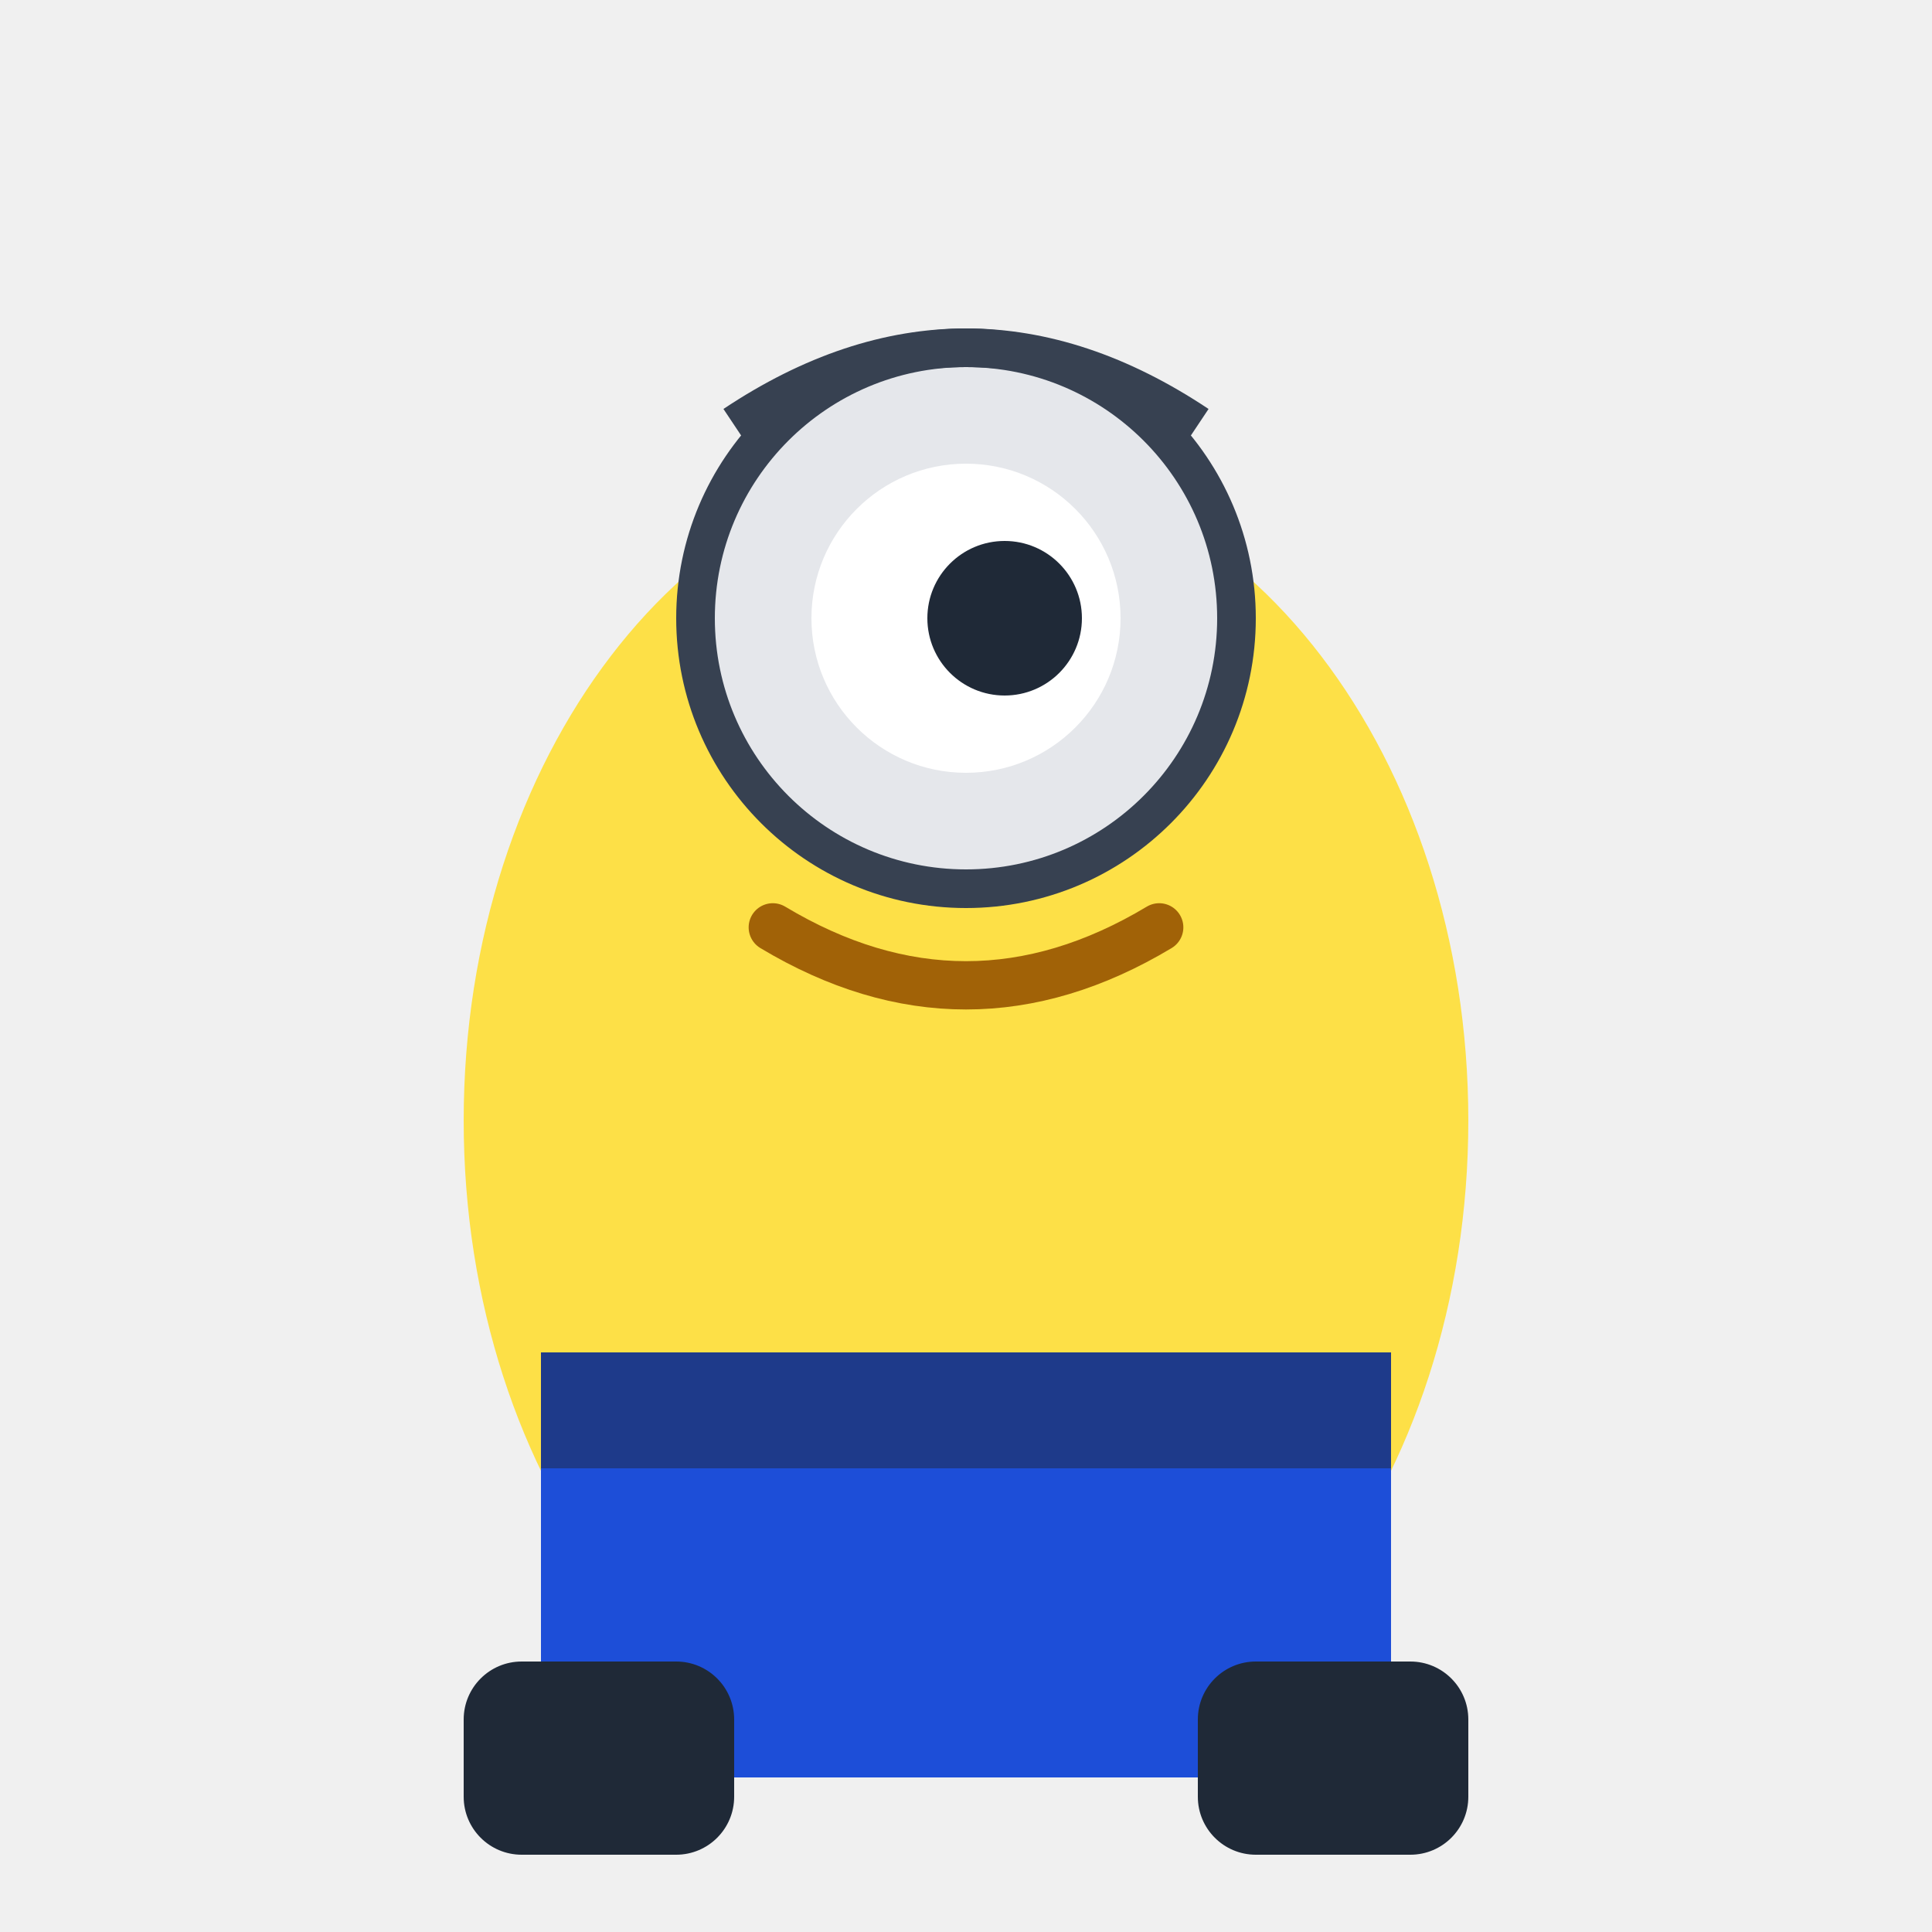
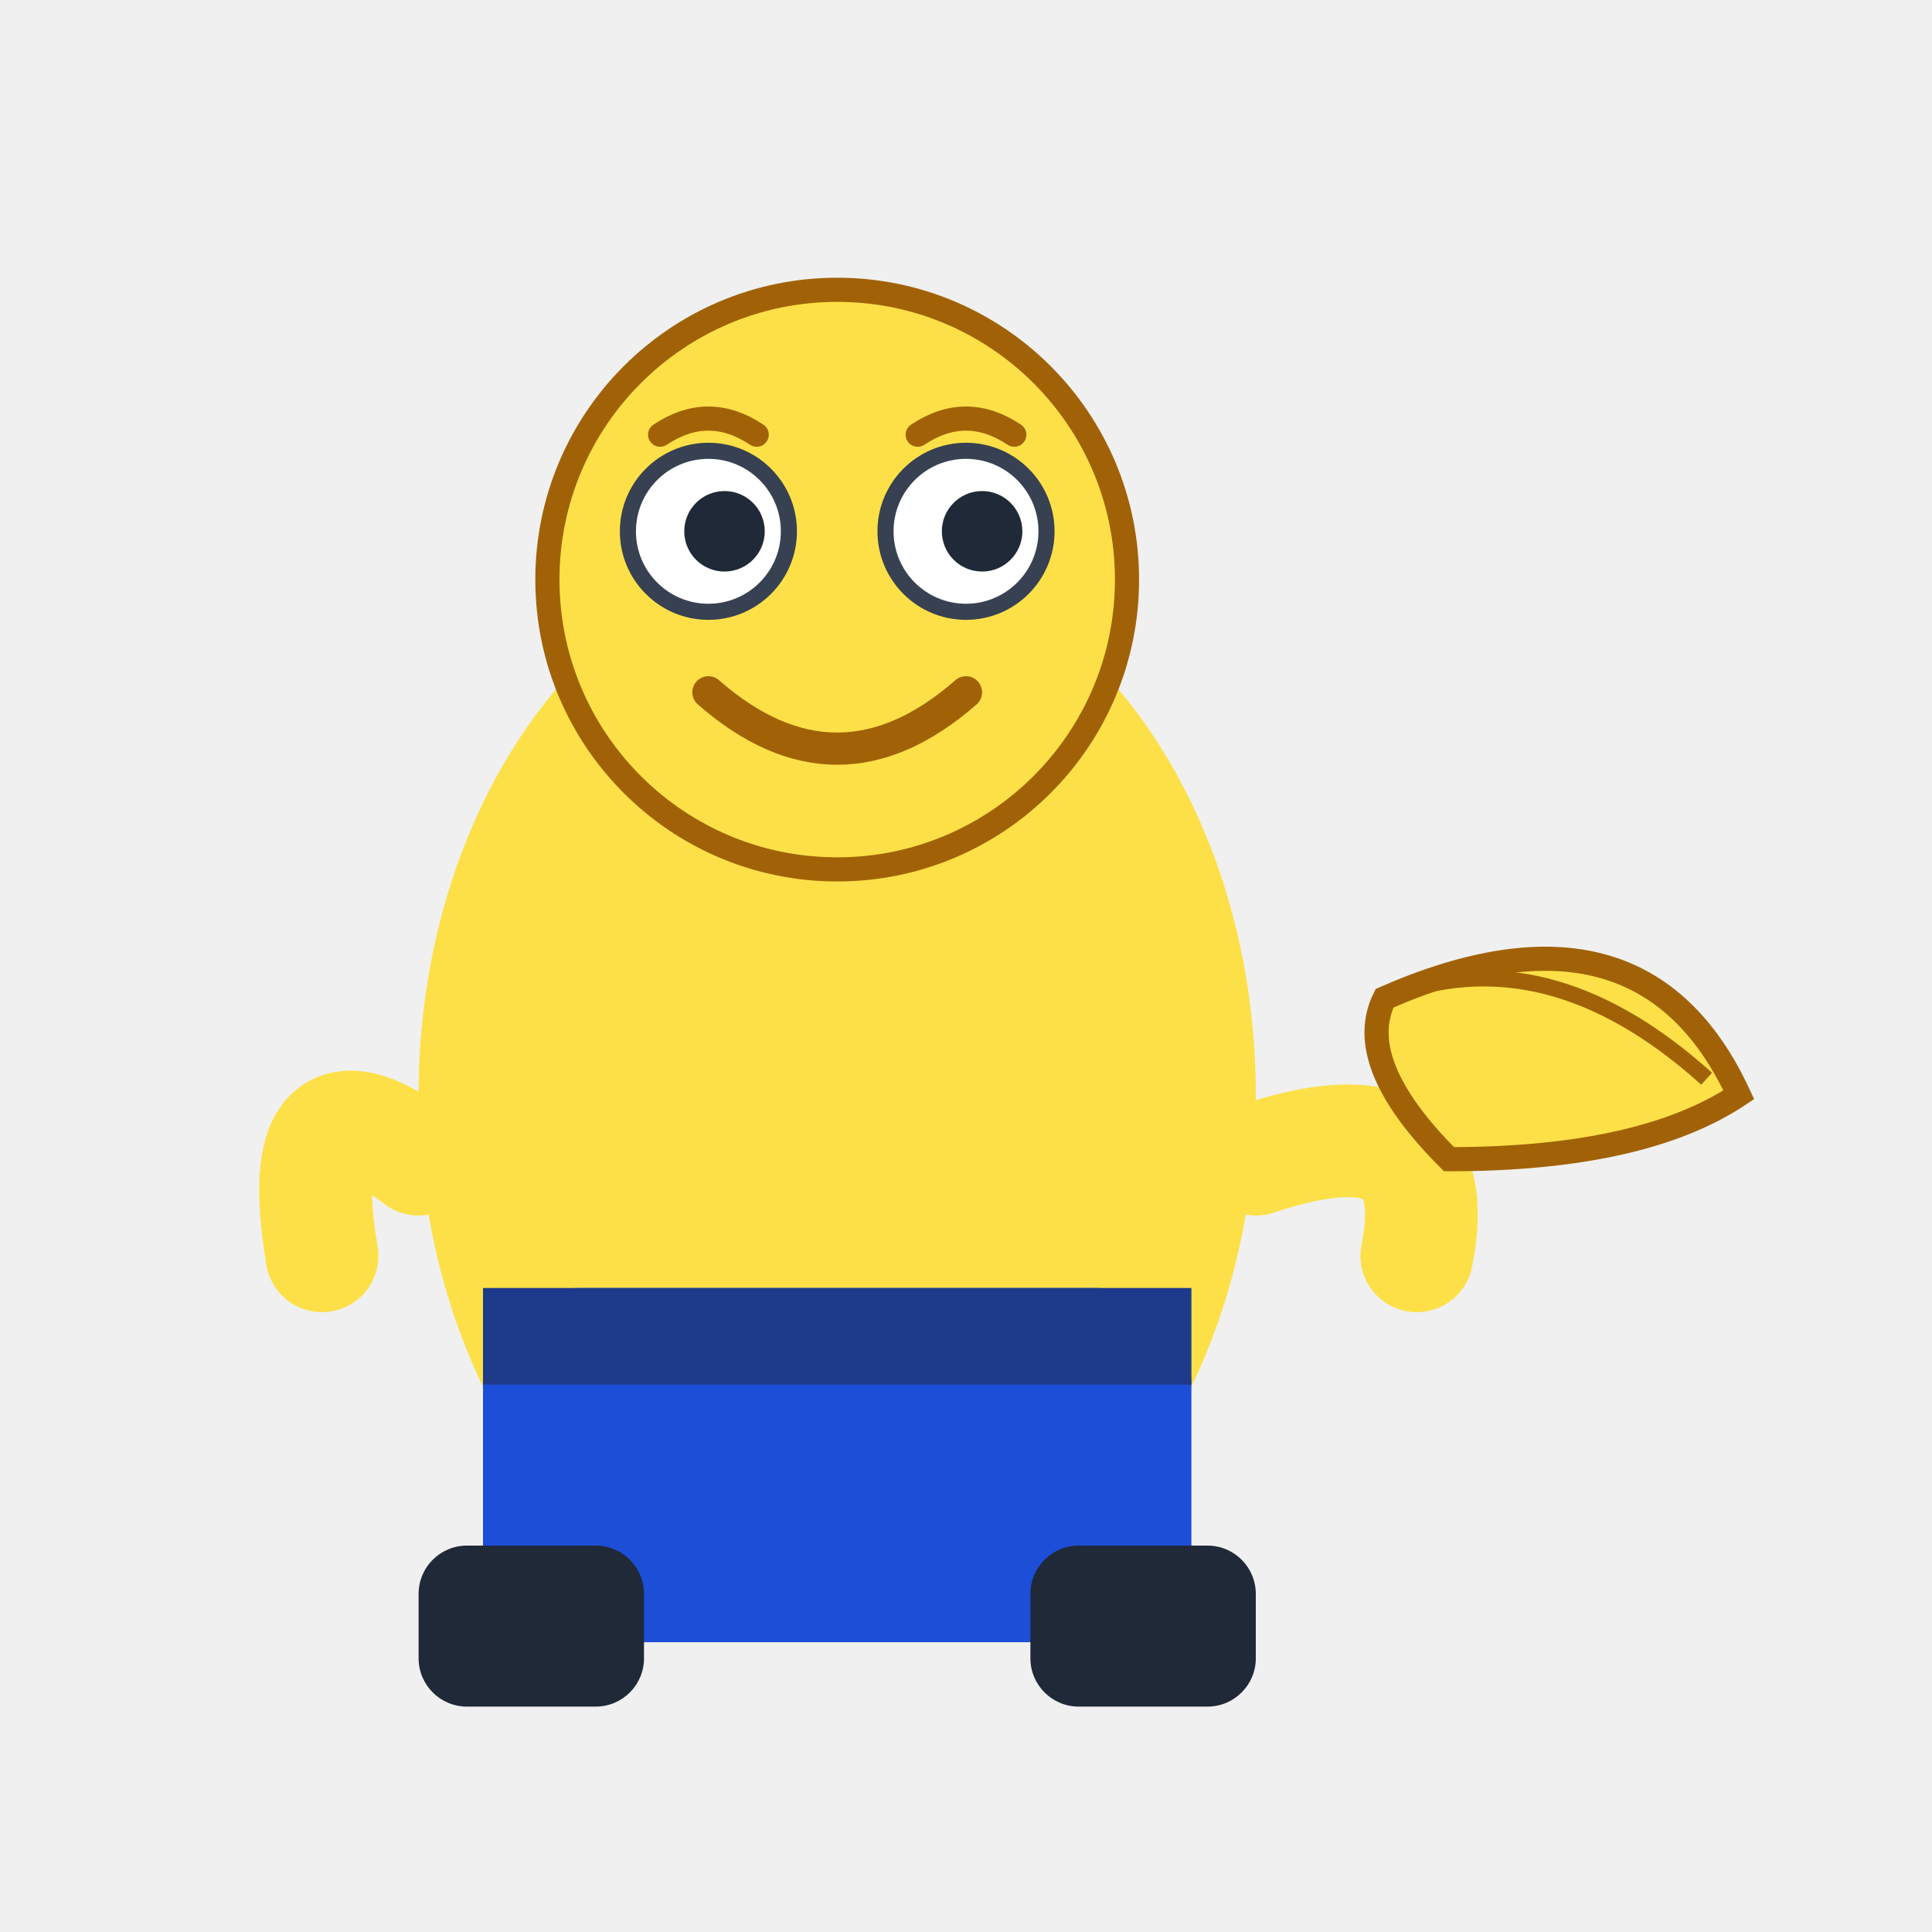
- <svg xmlns="http://www.w3.org/2000/svg" viewBox="0 0 100 100">
-   <ellipse cx="50" cy="58" rx="26" ry="34" fill="#fde047" />
-   <rect x="28" y="70" width="44" height="22" rx="6" fill="#1d4ed8" />
-   <rect x="28" y="70" width="44" height="6" fill="#1e3a8a" />
-   <circle cx="50" cy="32" r="14" fill="#e5e7eb" stroke="#374151" stroke-width="2" />
-   <circle cx="50" cy="32" r="8" fill="#ffffff" />
-   <circle cx="52" cy="32" r="4" fill="#1f2937" />
-   <path d="M38 22 Q50 14 62 22" stroke="#374151" stroke-width="2" fill="none" />
-   <path d="M40 48 Q50 54 60 48" stroke="#a16207" stroke-width="2.5" fill="none" stroke-linecap="round" />
-   <rect x="24" y="86" width="14" height="10" rx="3" fill="#1f2937" />
-   <rect x="62" y="86" width="14" height="10" rx="3" fill="#1f2937" />
+ <svg xmlns="http://www.w3.org/2000/svg" viewBox="0 0 120 120">
+   <ellipse cx="52" cy="68" rx="26" ry="34" fill="#fde047" />
+   <rect x="30" y="80" width="44" height="22" rx="6" fill="#1d4ed8" />
+   <rect x="30" y="80" width="44" height="6" fill="#1e3a8a" />
+   <rect x="26" y="96" width="14" height="10" rx="3" fill="#1f2937" />
+   <rect x="64" y="96" width="14" height="10" rx="3" fill="#1f2937" />
+   <circle cx="52" cy="36" r="18" fill="#fde047" stroke="#a16207" stroke-width="1.5" />
+   <circle cx="44" cy="33" r="5" fill="#ffffff" stroke="#374151" stroke-width="1" />
+   <circle cx="45" cy="33" r="2.5" fill="#1f2937" />
+   <circle cx="60" cy="33" r="5" fill="#ffffff" stroke="#374151" stroke-width="1" />
+   <circle cx="61" cy="33" r="2.5" fill="#1f2937" />
+   <path d="M41 27 Q44 25 47 27" stroke="#a16207" stroke-width="1.5" fill="none" stroke-linecap="round" />
+   <path d="M57 27 Q60 25 63 27" stroke="#a16207" stroke-width="1.5" fill="none" stroke-linecap="round" />
+   <path d="M44 43 Q52 50 60 43" stroke="#a16207" stroke-width="2" fill="none" stroke-linecap="round" />
+   <path d="M78 72 Q90 68 88 78" stroke="#fde047" stroke-width="7" fill="none" stroke-linecap="round" />
+   <path d="M26 72 Q18 66 20 78" stroke="#fde047" stroke-width="7" fill="none" stroke-linecap="round" />
+   <path d="M86 62 Q102 55 108 68 Q102 72 90 72 Q84 66 86 62Z" fill="#fde047" stroke="#a16207" stroke-width="1.5" />
+   <path d="M86 62 Q96 58 106 67" stroke="#a16207" stroke-width="1" fill="none" />
</svg>
